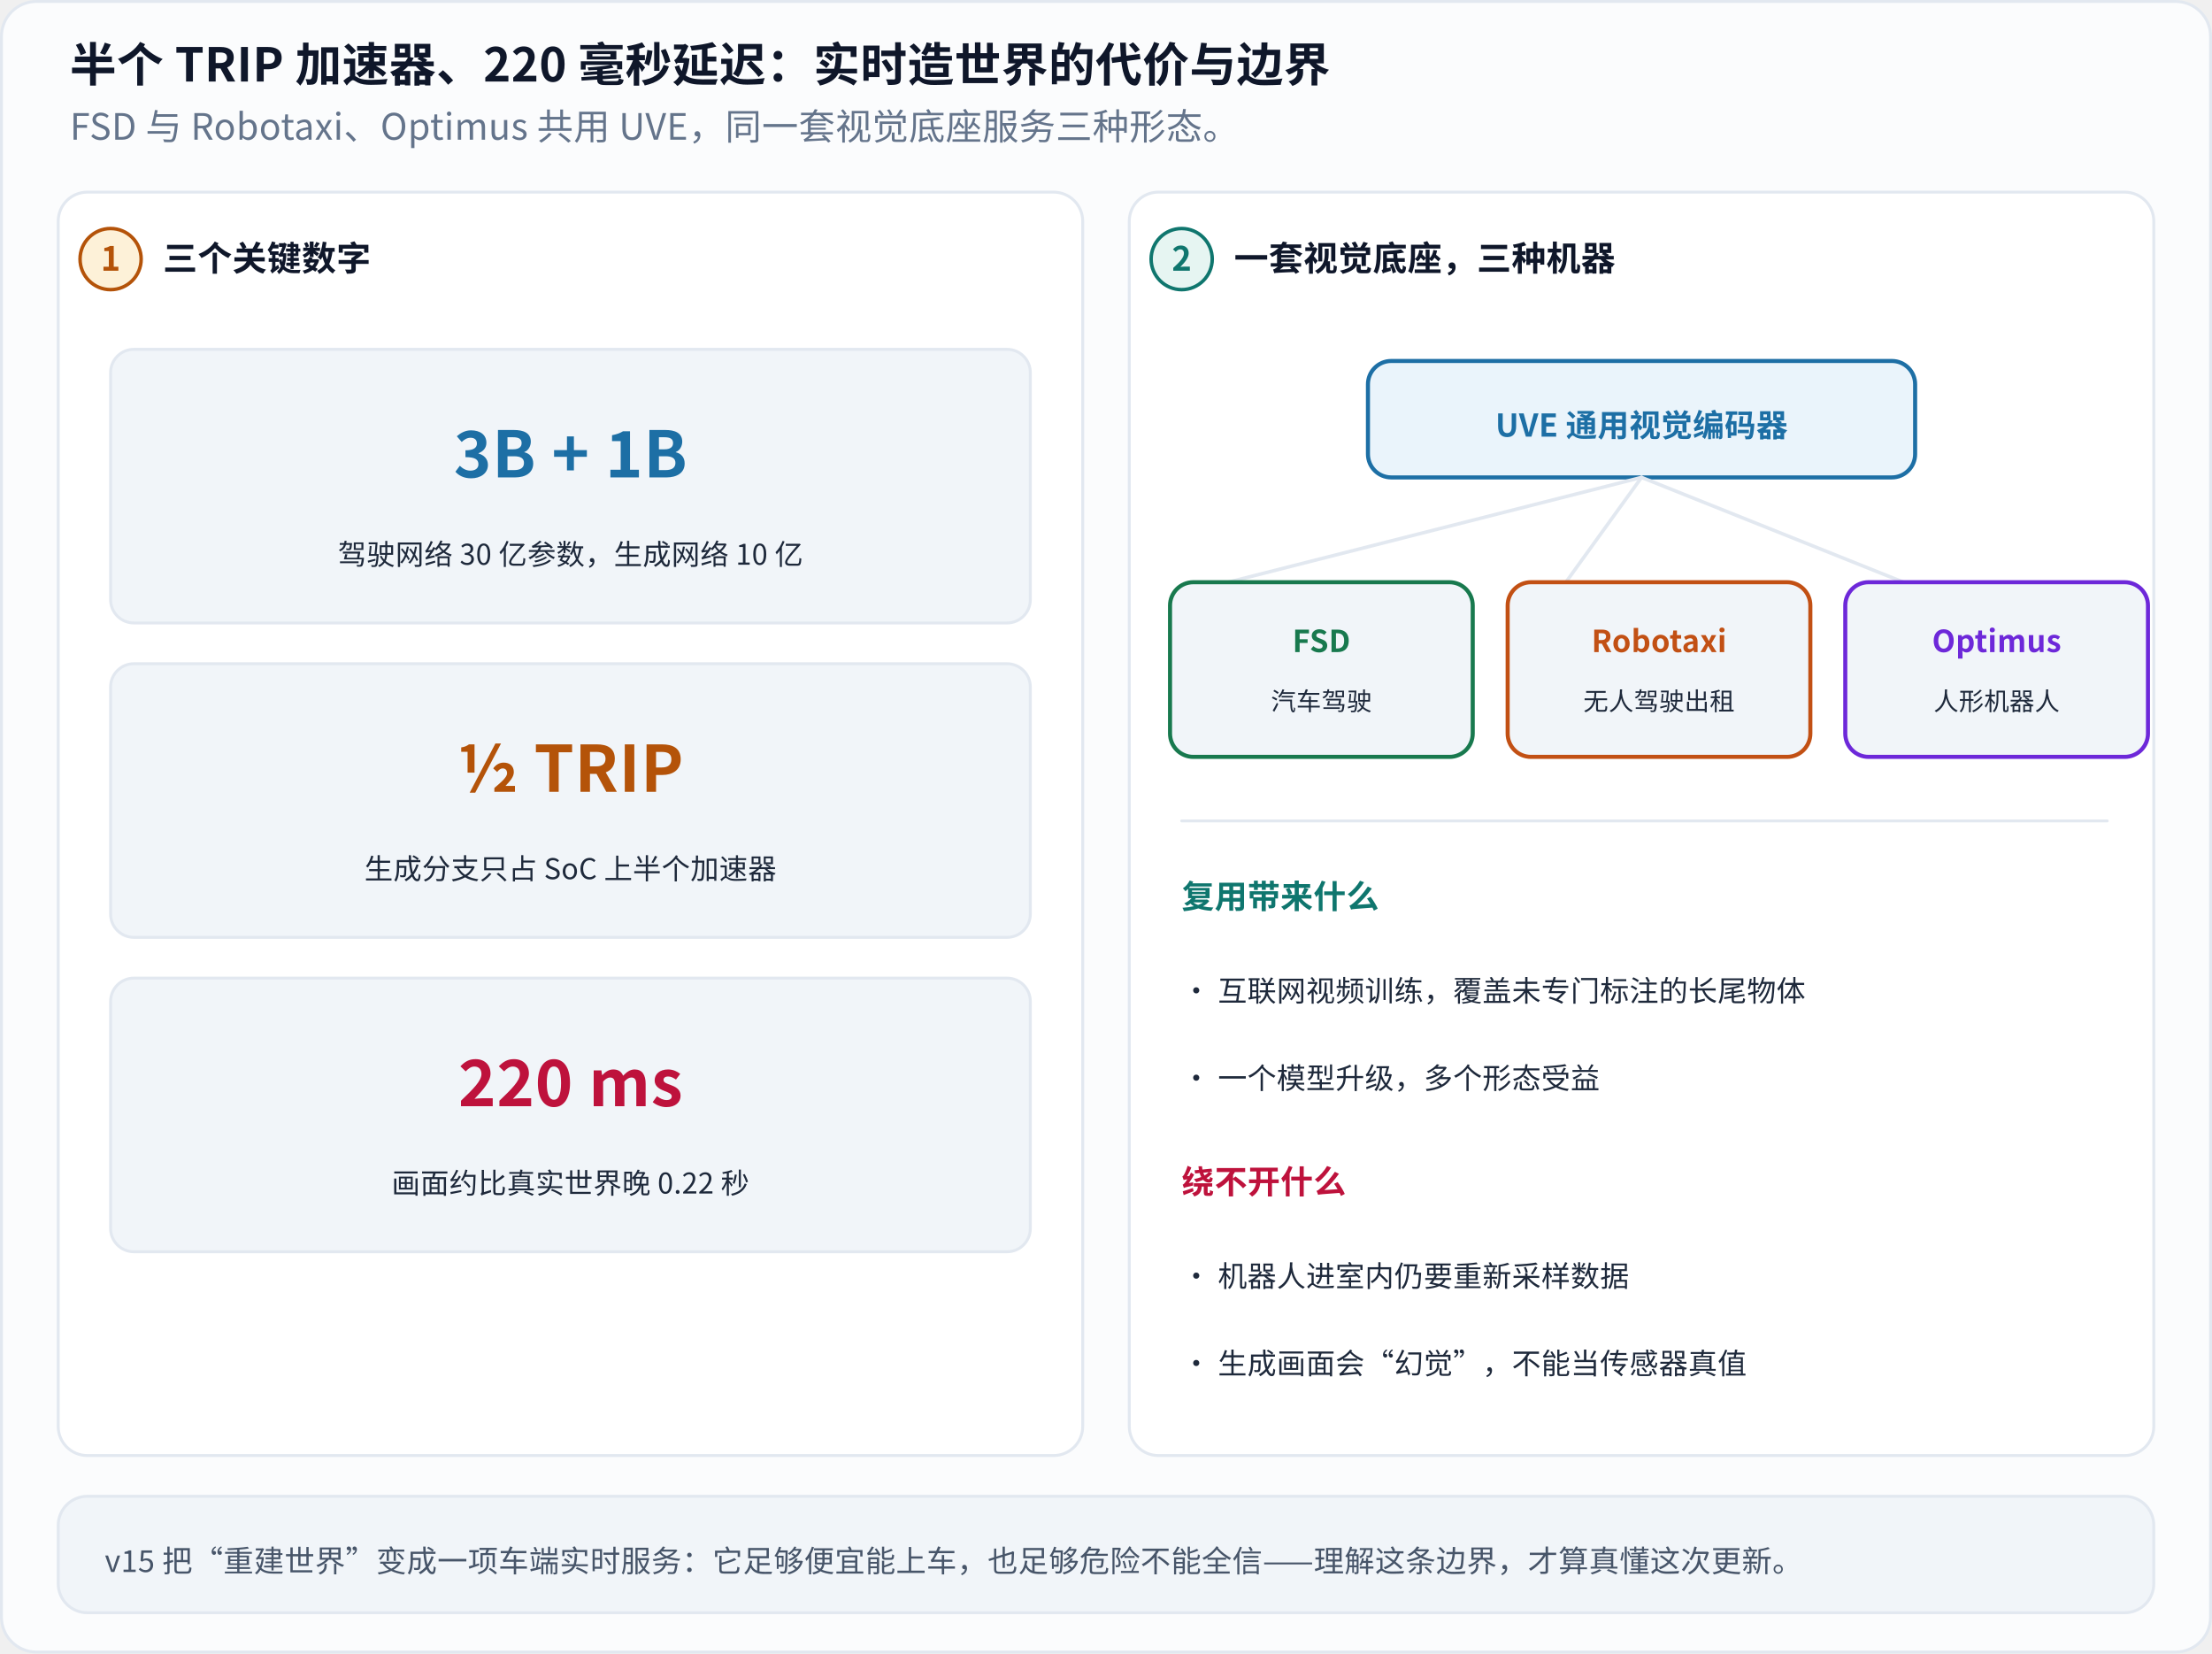
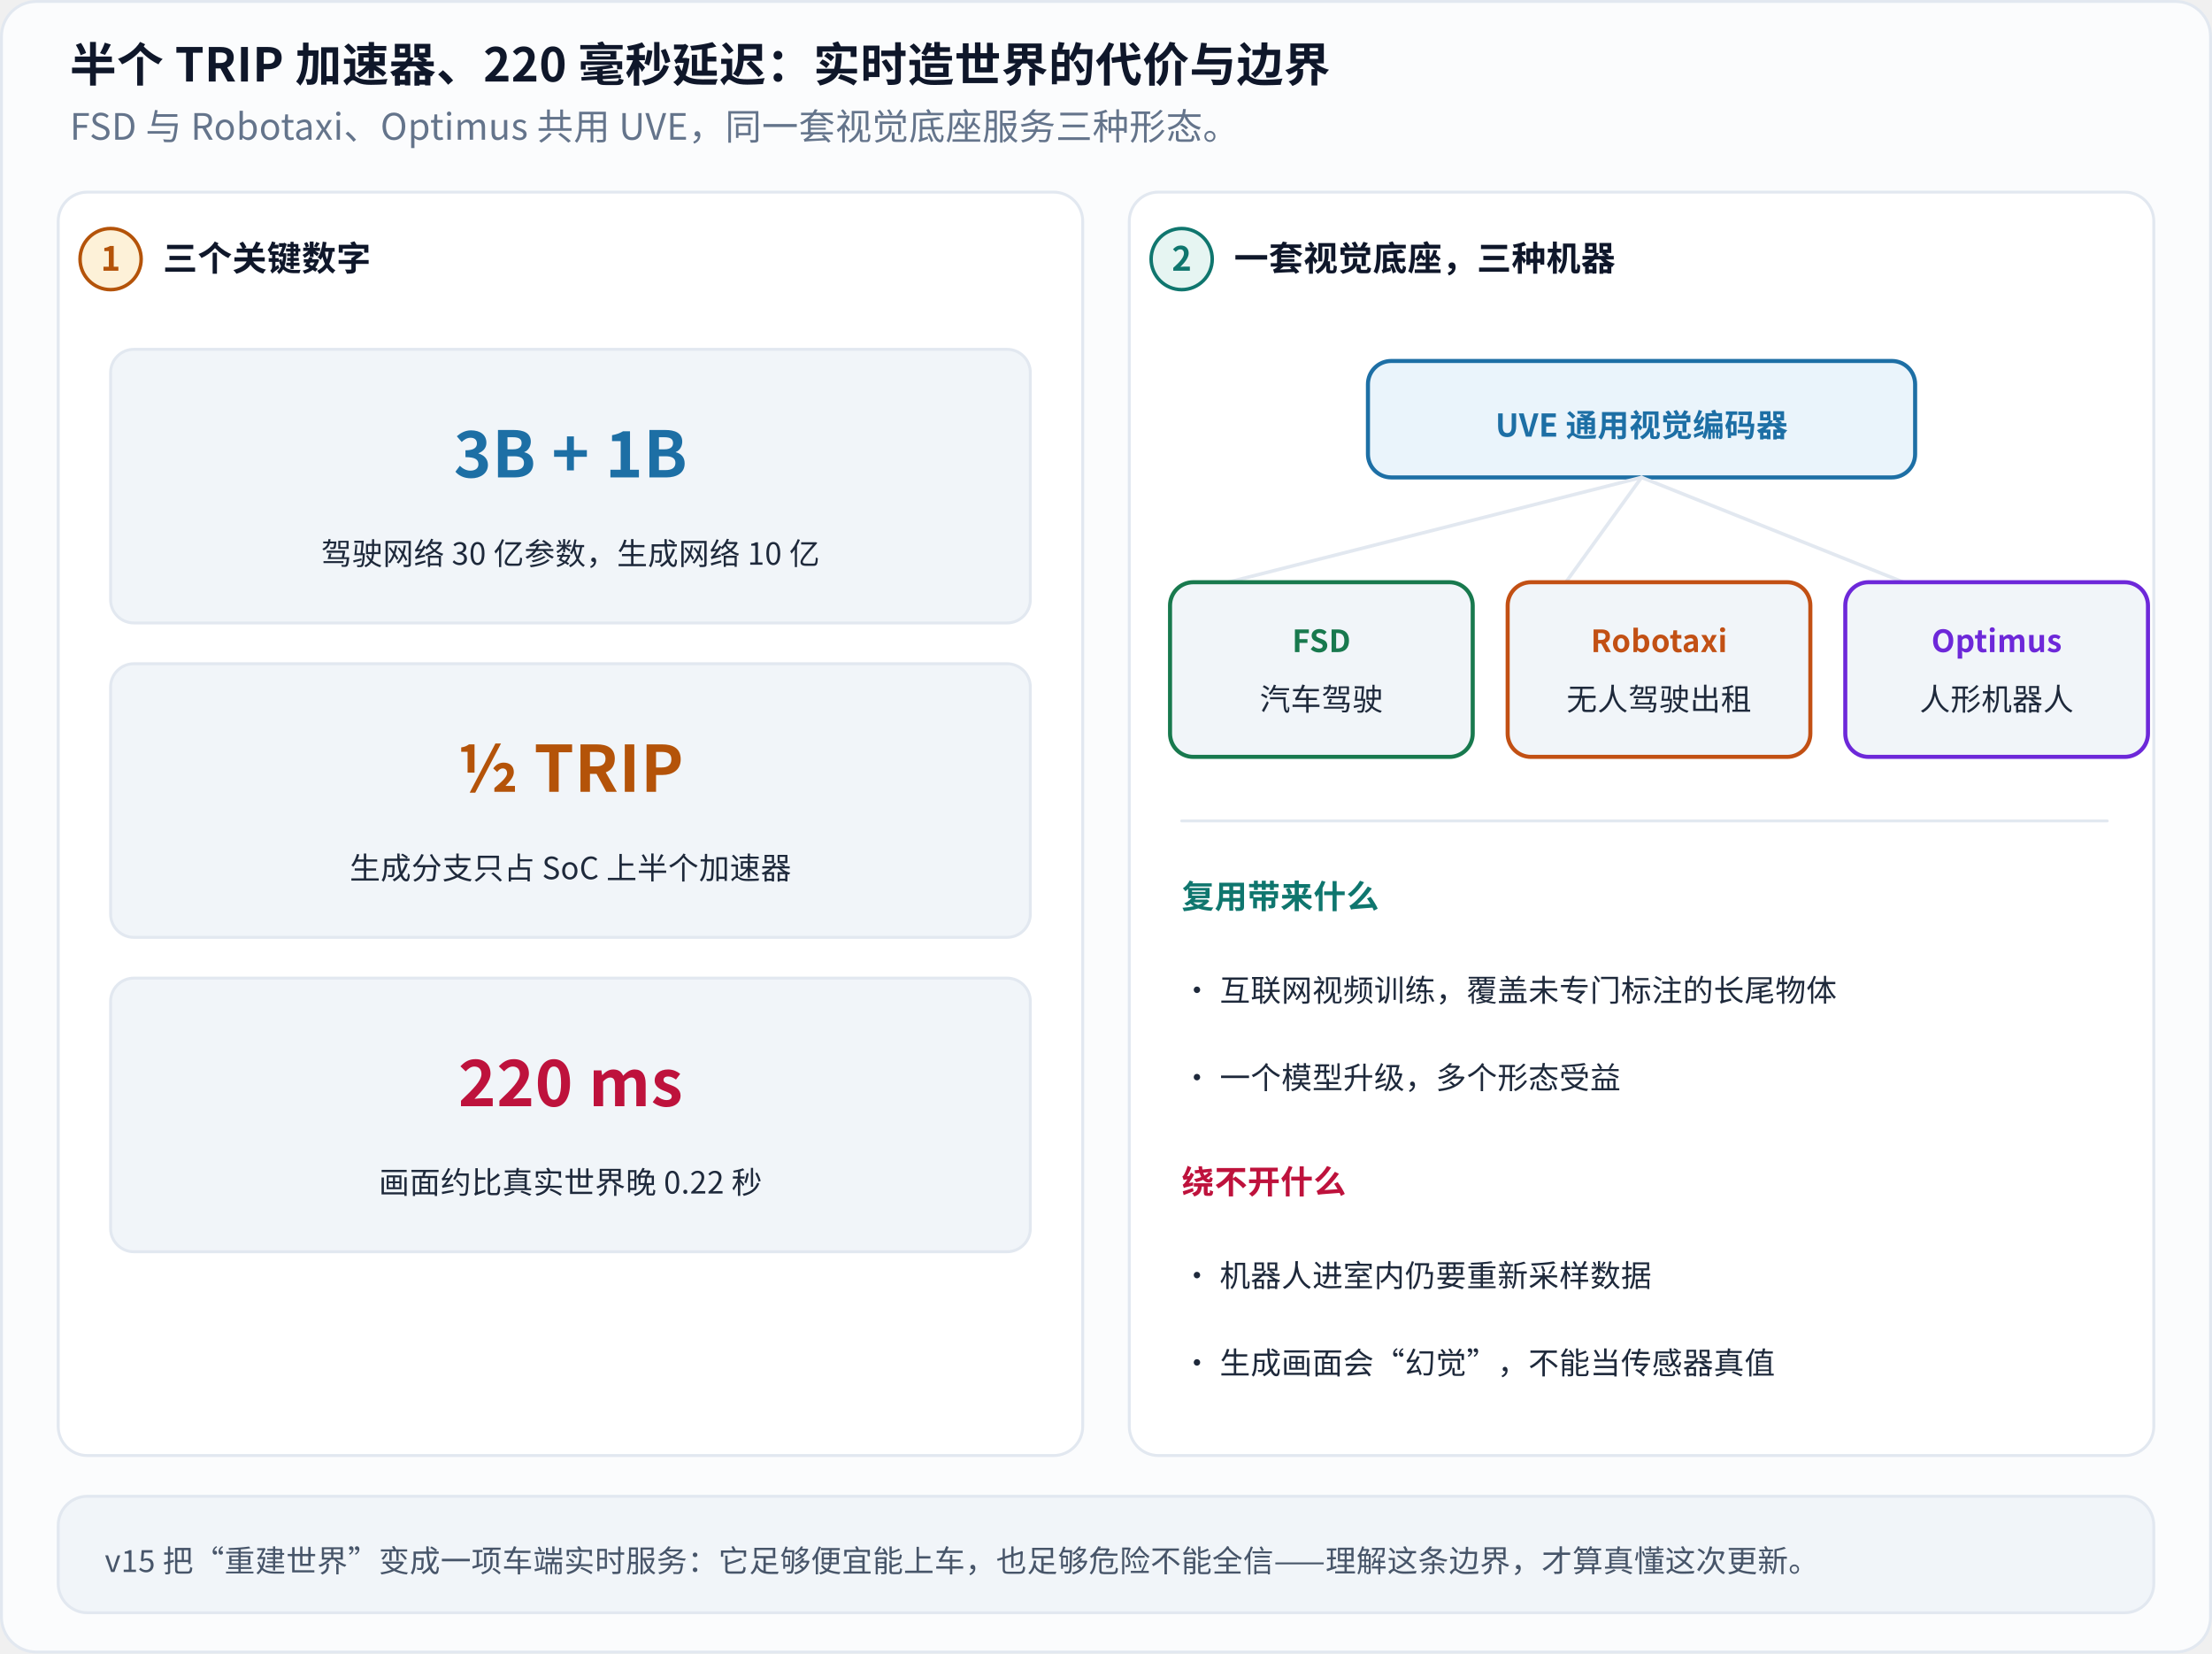
<svg xmlns="http://www.w3.org/2000/svg" width="760" height="568" viewBox="0 0 760 568" role="img" aria-labelledby="title desc" lang="zh-CN">
  <defs>
    <marker id="arr-blue" markerWidth="7" markerHeight="7" refX="6" refY="3.5" orient="auto">
      <path d="M0,0.6 L6.5,3.5 L0,6.4 Z" fill="#1d6fa5" />
    </marker>
    <marker id="arr-orange" markerWidth="7" markerHeight="7" refX="6" refY="3.5" orient="auto">
      <path d="M0,0.6 L6.5,3.5 L0,6.4 Z" fill="#c25014" />
    </marker>
    <marker id="arr-green" markerWidth="7" markerHeight="7" refX="6" refY="3.5" orient="auto">
      <path d="M0,0.6 L6.5,3.5 L0,6.4 Z" fill="#18794e" />
    </marker>
    <marker id="arr-muted" markerWidth="7" markerHeight="7" refX="6" refY="3.5" orient="auto">
      <path d="M0,0.6 L6.5,3.5 L0,6.4 Z" fill="#64748b" />
    </marker>
  </defs>
  <style>
  text {
    font-family: "PingFang SC", "Hiragino Sans GB", "Microsoft YaHei", "Noto Sans CJK SC", system-ui, sans-serif;
    letter-spacing: 0.01em;
  }
  .mono {
    font-family: ui-monospace, "Cascadia Mono", "Consolas", monospace;
  }
  .halo {
    paint-order: stroke;
    stroke: #ffffff;
    stroke-width: 3.5px;
    stroke-linejoin: round;
  }
</style>
  <rect x="0.5" y="0.5" width="759" height="567" rx="12" fill="#fbfcfd" stroke="#e2e8f0" stroke-width="1" />
  <text x="24" y="28" font-size="16" fill="#0f172a" text-anchor="start" font-weight="700">半个 TRIP 加速器、220 毫秒延迟：实时造世界的代价与边界</text>
  <text x="24" y="48" font-size="12.5" fill="#64748b" text-anchor="start">FSD 与 Robotaxi、Optimus 共用 UVE，同一套视觉底座服务三种形态。</text>
  <rect x="20" y="66" width="352" height="434" rx="10" fill="#ffffff" stroke="#e2e8f0" stroke-width="1" />
  <circle cx="38" cy="89" r="10.5" fill="#fdf1d8" stroke="#b45309" stroke-width="1.2" />
  <text x="38" y="93" font-size="11.5" fill="#b45309" text-anchor="middle" font-weight="700">1</text>
  <text x="56" y="93" font-size="11.8" fill="#0f172a" text-anchor="start" font-weight="700">三个关键数字</text>
  <rect x="38" y="120" width="316" height="94" rx="8" fill="#f1f5f9" stroke="#e2e8f0" />
  <text x="196" y="164" font-size="22" fill="#1d6fa5" text-anchor="middle" font-weight="700">3B + 1B</text>
-   <text x="196" y="194" font-size="9.8" fill="#1e293b" text-anchor="middle">驾驶网络 30 亿参数，生成网络 10 亿</text>
+   <text x="196" y="194" font-size="10.5" fill="#1e293b" text-anchor="middle">驾驶网络 30 亿参数，生成网络 10 亿</text>
  <rect x="38" y="228" width="316" height="94" rx="8" fill="#f1f5f9" stroke="#e2e8f0" />
  <text x="196" y="272" font-size="22" fill="#b45309" text-anchor="middle" font-weight="700">½ TRIP</text>
-   <text x="196" y="302" font-size="9.8" fill="#1e293b" text-anchor="middle">生成分支只占 SoC 上半个加速器</text>
+   <text x="196" y="302" font-size="10.5" fill="#1e293b" text-anchor="middle">生成分支只占 SoC 上半个加速器</text>
  <rect x="38" y="336" width="316" height="94" rx="8" fill="#f1f5f9" stroke="#e2e8f0" />
  <text x="196" y="380" font-size="22" fill="#be123c" text-anchor="middle" font-weight="700">220 ms</text>
-   <text x="196" y="410" font-size="9.8" fill="#1e293b" text-anchor="middle">画面约比真实世界晚 0.22 秒</text>
+   <text x="196" y="410" font-size="10.5" fill="#1e293b" text-anchor="middle">画面约比真实世界晚 0.22 秒</text>
  <rect x="388" y="66" width="352" height="434" rx="10" fill="#ffffff" stroke="#e2e8f0" stroke-width="1" />
  <circle cx="406" cy="89" r="10.5" fill="#e6f5f2" stroke="#0f766e" stroke-width="1.2" />
  <text x="406" y="93" font-size="11.5" fill="#0f766e" text-anchor="middle" font-weight="700">2</text>
  <text x="424" y="93" font-size="11.8" fill="#0f172a" text-anchor="start" font-weight="700">一套视觉底座，三种机器</text>
  <rect x="470" y="124" width="188" height="40" rx="8" fill="#eaf4fb" stroke="#1d6fa5" stroke-width="1.4" />
  <text x="564" y="150" font-size="10.8" fill="#1d6fa5" text-anchor="middle" font-weight="700">UVE 通用视觉编码器</text>
  <line x1="564.0" y1="164.0" x2="422.0" y2="200.0" stroke="#e2e8f0" stroke-width="1.2" stroke-linecap="round" />
  <rect x="402" y="200" width="104" height="60" rx="8" fill="#f1f5f9" stroke="#18794e" stroke-width="1.4" />
-   <text x="454" y="224" font-size="10.4" fill="#18794e" text-anchor="middle" font-weight="700">FSD</text>
-   <text x="454" y="244" font-size="8.6" fill="#1e293b" text-anchor="middle">汽车驾驶</text>
+   <text x="454" y="224" font-size="10.5" fill="#18794e" text-anchor="middle" font-weight="700">FSD</text>
+   <text x="454" y="244" font-size="10.5" fill="#1e293b" text-anchor="middle">汽车驾驶</text>
  <line x1="564.0" y1="164.0" x2="538.0" y2="200.0" stroke="#e2e8f0" stroke-width="1.2" stroke-linecap="round" />
  <rect x="518" y="200" width="104" height="60" rx="8" fill="#f1f5f9" stroke="#c25014" stroke-width="1.4" />
-   <text x="570" y="224" font-size="10.4" fill="#c25014" text-anchor="middle" font-weight="700">Robotaxi</text>
-   <text x="570" y="244" font-size="8.6" fill="#1e293b" text-anchor="middle">无人驾驶出租</text>
+   <text x="570" y="224" font-size="10.5" fill="#c25014" text-anchor="middle" font-weight="700">Robotaxi</text>
+   <text x="570" y="244" font-size="10.5" fill="#1e293b" text-anchor="middle">无人驾驶出租</text>
  <line x1="564.0" y1="164.0" x2="654.0" y2="200.0" stroke="#e2e8f0" stroke-width="1.2" stroke-linecap="round" />
  <rect x="634" y="200" width="104" height="60" rx="8" fill="#f1f5f9" stroke="#6d28d9" stroke-width="1.4" />
-   <text x="686" y="224" font-size="10.4" fill="#6d28d9" text-anchor="middle" font-weight="700">Optimus</text>
-   <text x="686" y="244" font-size="8.6" fill="#1e293b" text-anchor="middle">人形机器人</text>
+   <text x="686" y="224" font-size="10.5" fill="#6d28d9" text-anchor="middle" font-weight="700">Optimus</text>
+   <text x="686" y="244" font-size="10.5" fill="#1e293b" text-anchor="middle">人形机器人</text>
  <line x1="406.0" y1="282.0" x2="724.0" y2="282.0" stroke="#e2e8f0" stroke-width="1" stroke-linecap="round" />
  <text x="406" y="312" font-size="11.2" fill="#0f766e" text-anchor="start" font-weight="700">复用带来什么</text>
-   <text x="406" y="344" font-size="10.0" fill="#1e293b" text-anchor="start">• 互联网视频训练，覆盖未专门标注的长尾物体</text>
-   <text x="406" y="374" font-size="10.0" fill="#1e293b" text-anchor="start">• 一个模型升级，多个形态受益</text>
+   <text x="406" y="344" font-size="10.5" fill="#1e293b" text-anchor="start">• 互联网视频训练，覆盖未专门标注的长尾物体</text>
+   <text x="406" y="374" font-size="10.5" fill="#1e293b" text-anchor="start">• 一个模型升级，多个形态受益</text>
  <text x="406" y="410" font-size="11.2" fill="#be123c" text-anchor="start" font-weight="700">绕不开什么</text>
-   <text x="406" y="442" font-size="10.0" fill="#1e293b" text-anchor="start">• 机器人进室内仍要重新采样数据</text>
-   <text x="406" y="472" font-size="10.0" fill="#1e293b" text-anchor="start">• 生成画面会“幻觉”，不能当传感器真值</text>
+   <text x="406" y="442" font-size="10.5" fill="#1e293b" text-anchor="start">• 机器人进室内仍要重新采样数据</text>
+   <text x="406" y="472" font-size="10.5" fill="#1e293b" text-anchor="start">• 生成画面会“幻觉”，不能当传感器真值</text>
  <rect x="20" y="514" width="720" height="40" rx="10" fill="#f1f5f9" stroke="#e2e8f0" stroke-width="1" />
-   <text x="36" y="540" font-size="10.4" fill="#475569" text-anchor="start">v15 把“重建世界”变成一项车端实时服务：它足够便宜能上车，也足够危险不能全信——理解这条边界，才算真懂这次更新。</text>
+   <text x="36" y="540" font-size="10.5" fill="#475569" text-anchor="start">v15 把“重建世界”变成一项车端实时服务：它足够便宜能上车，也足够危险不能全信——理解这条边界，才算真懂这次更新。</text>
</svg>
